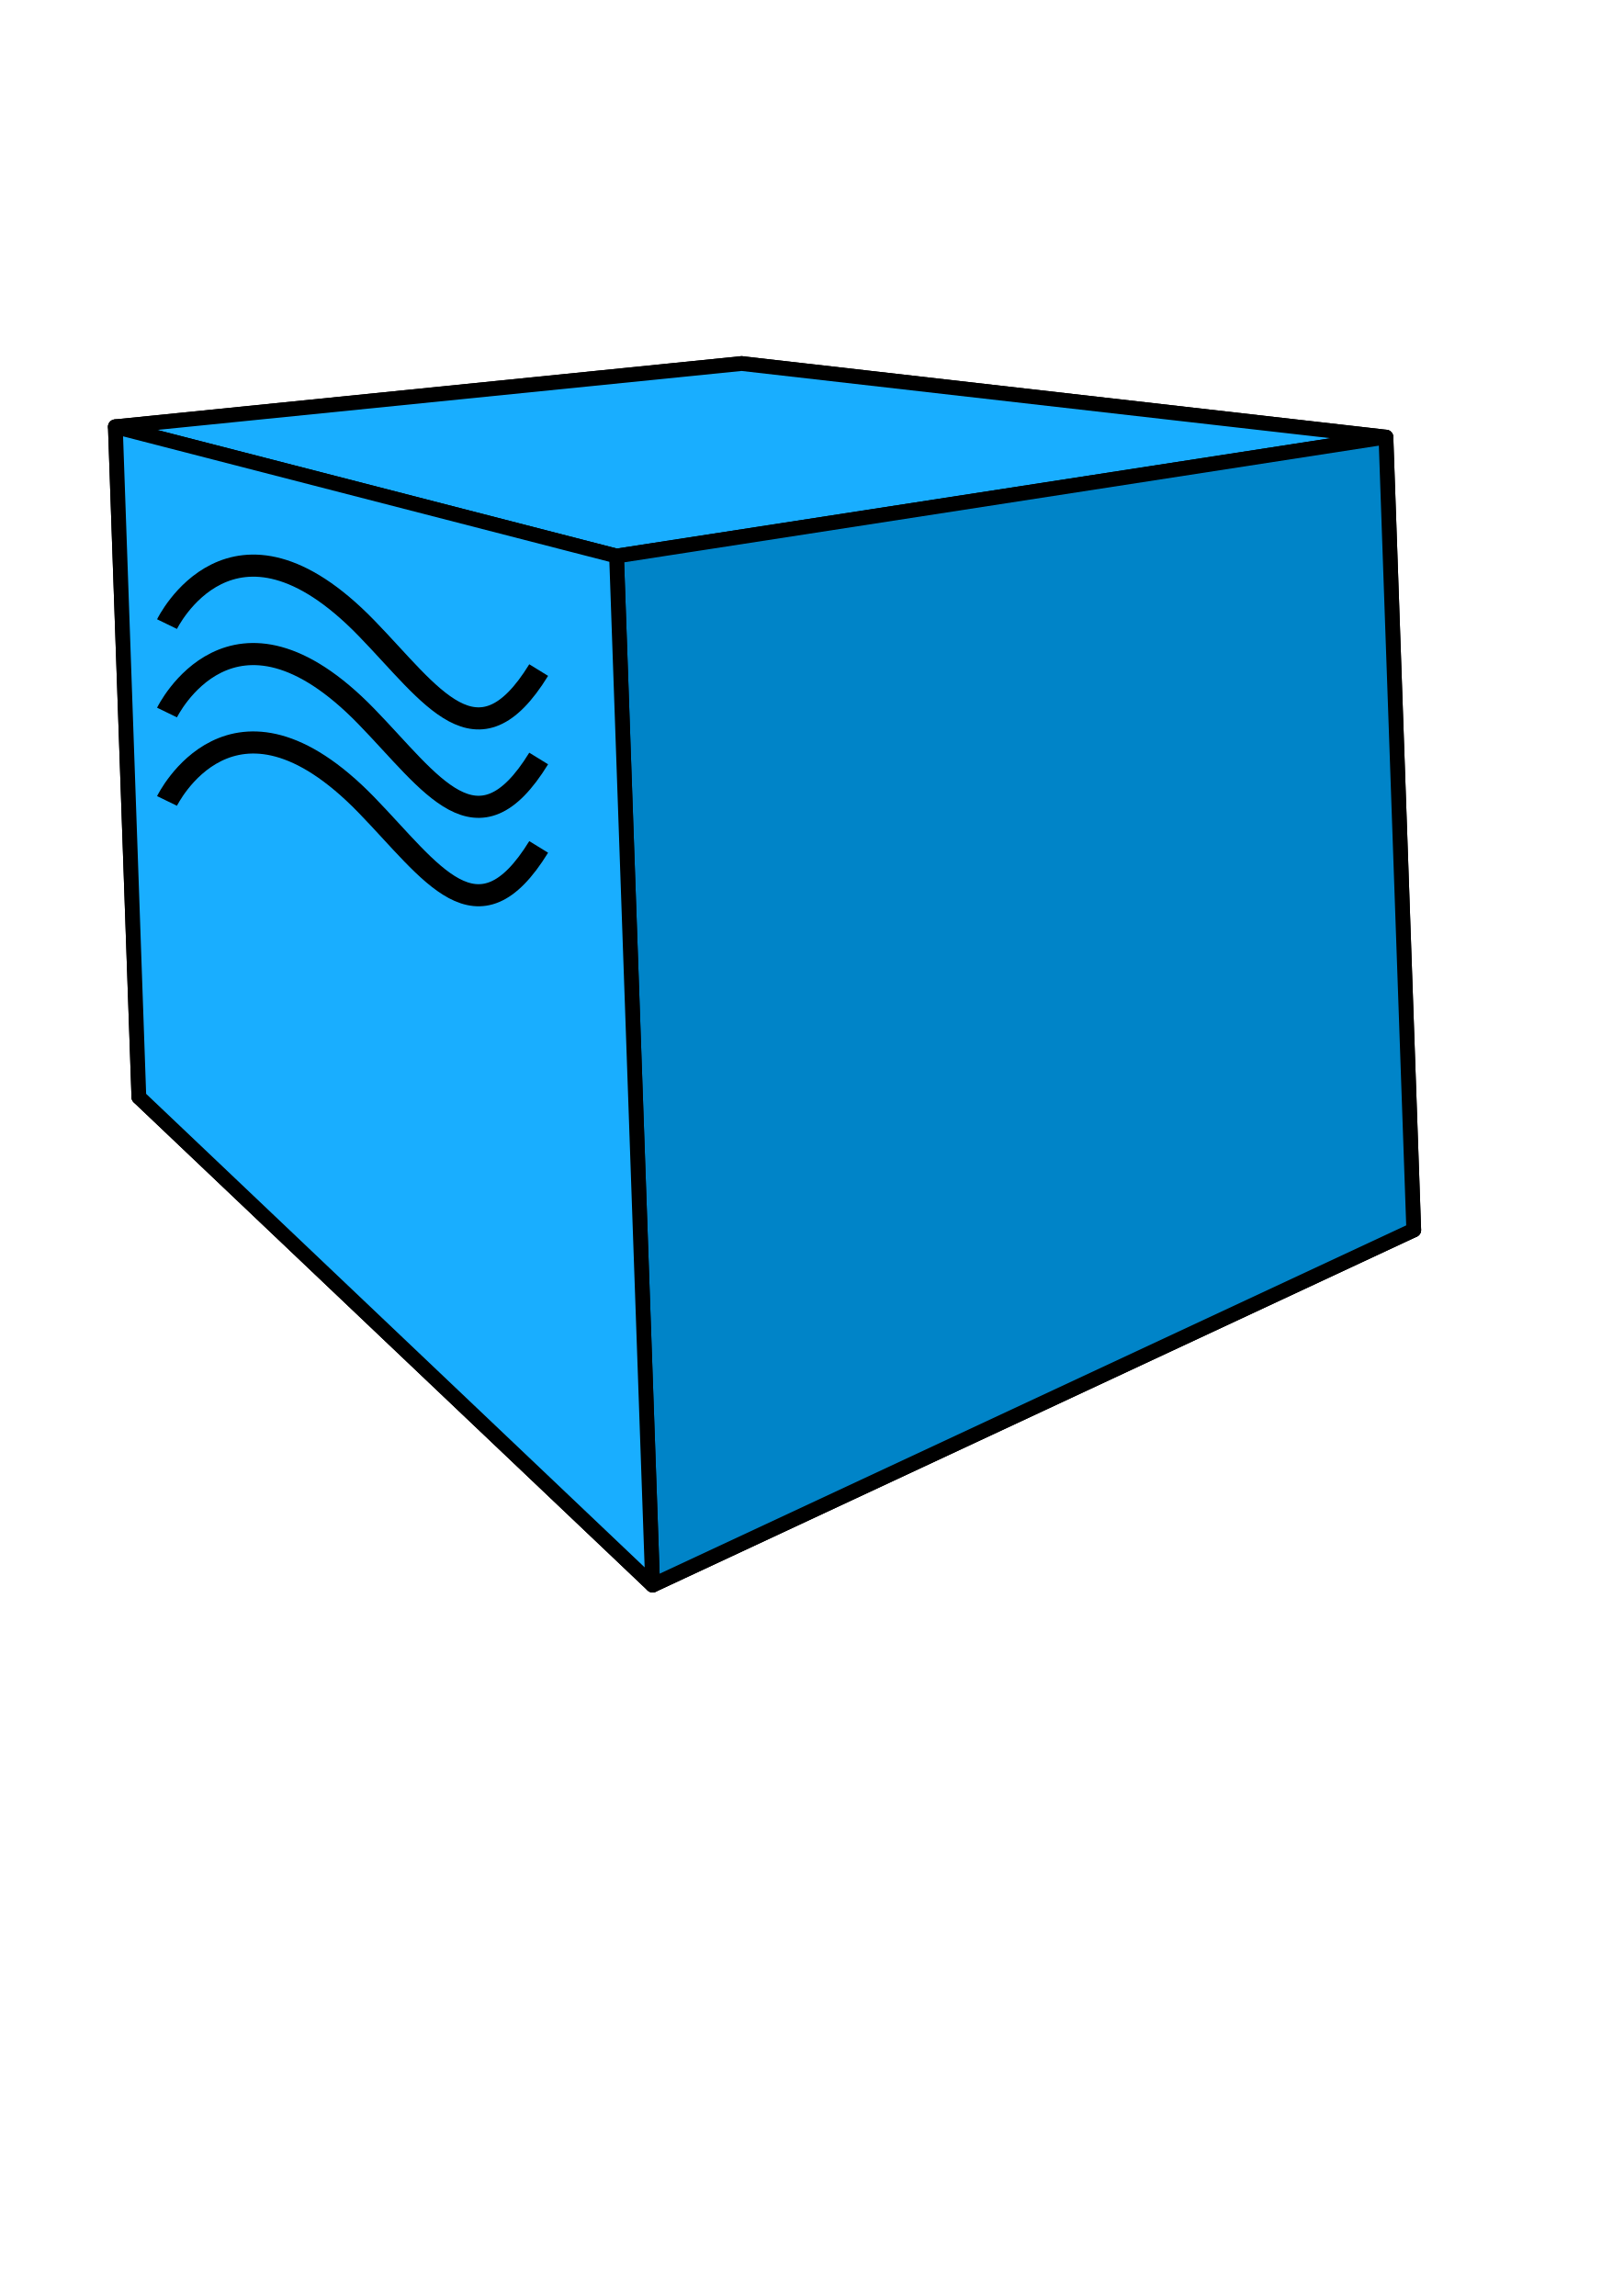
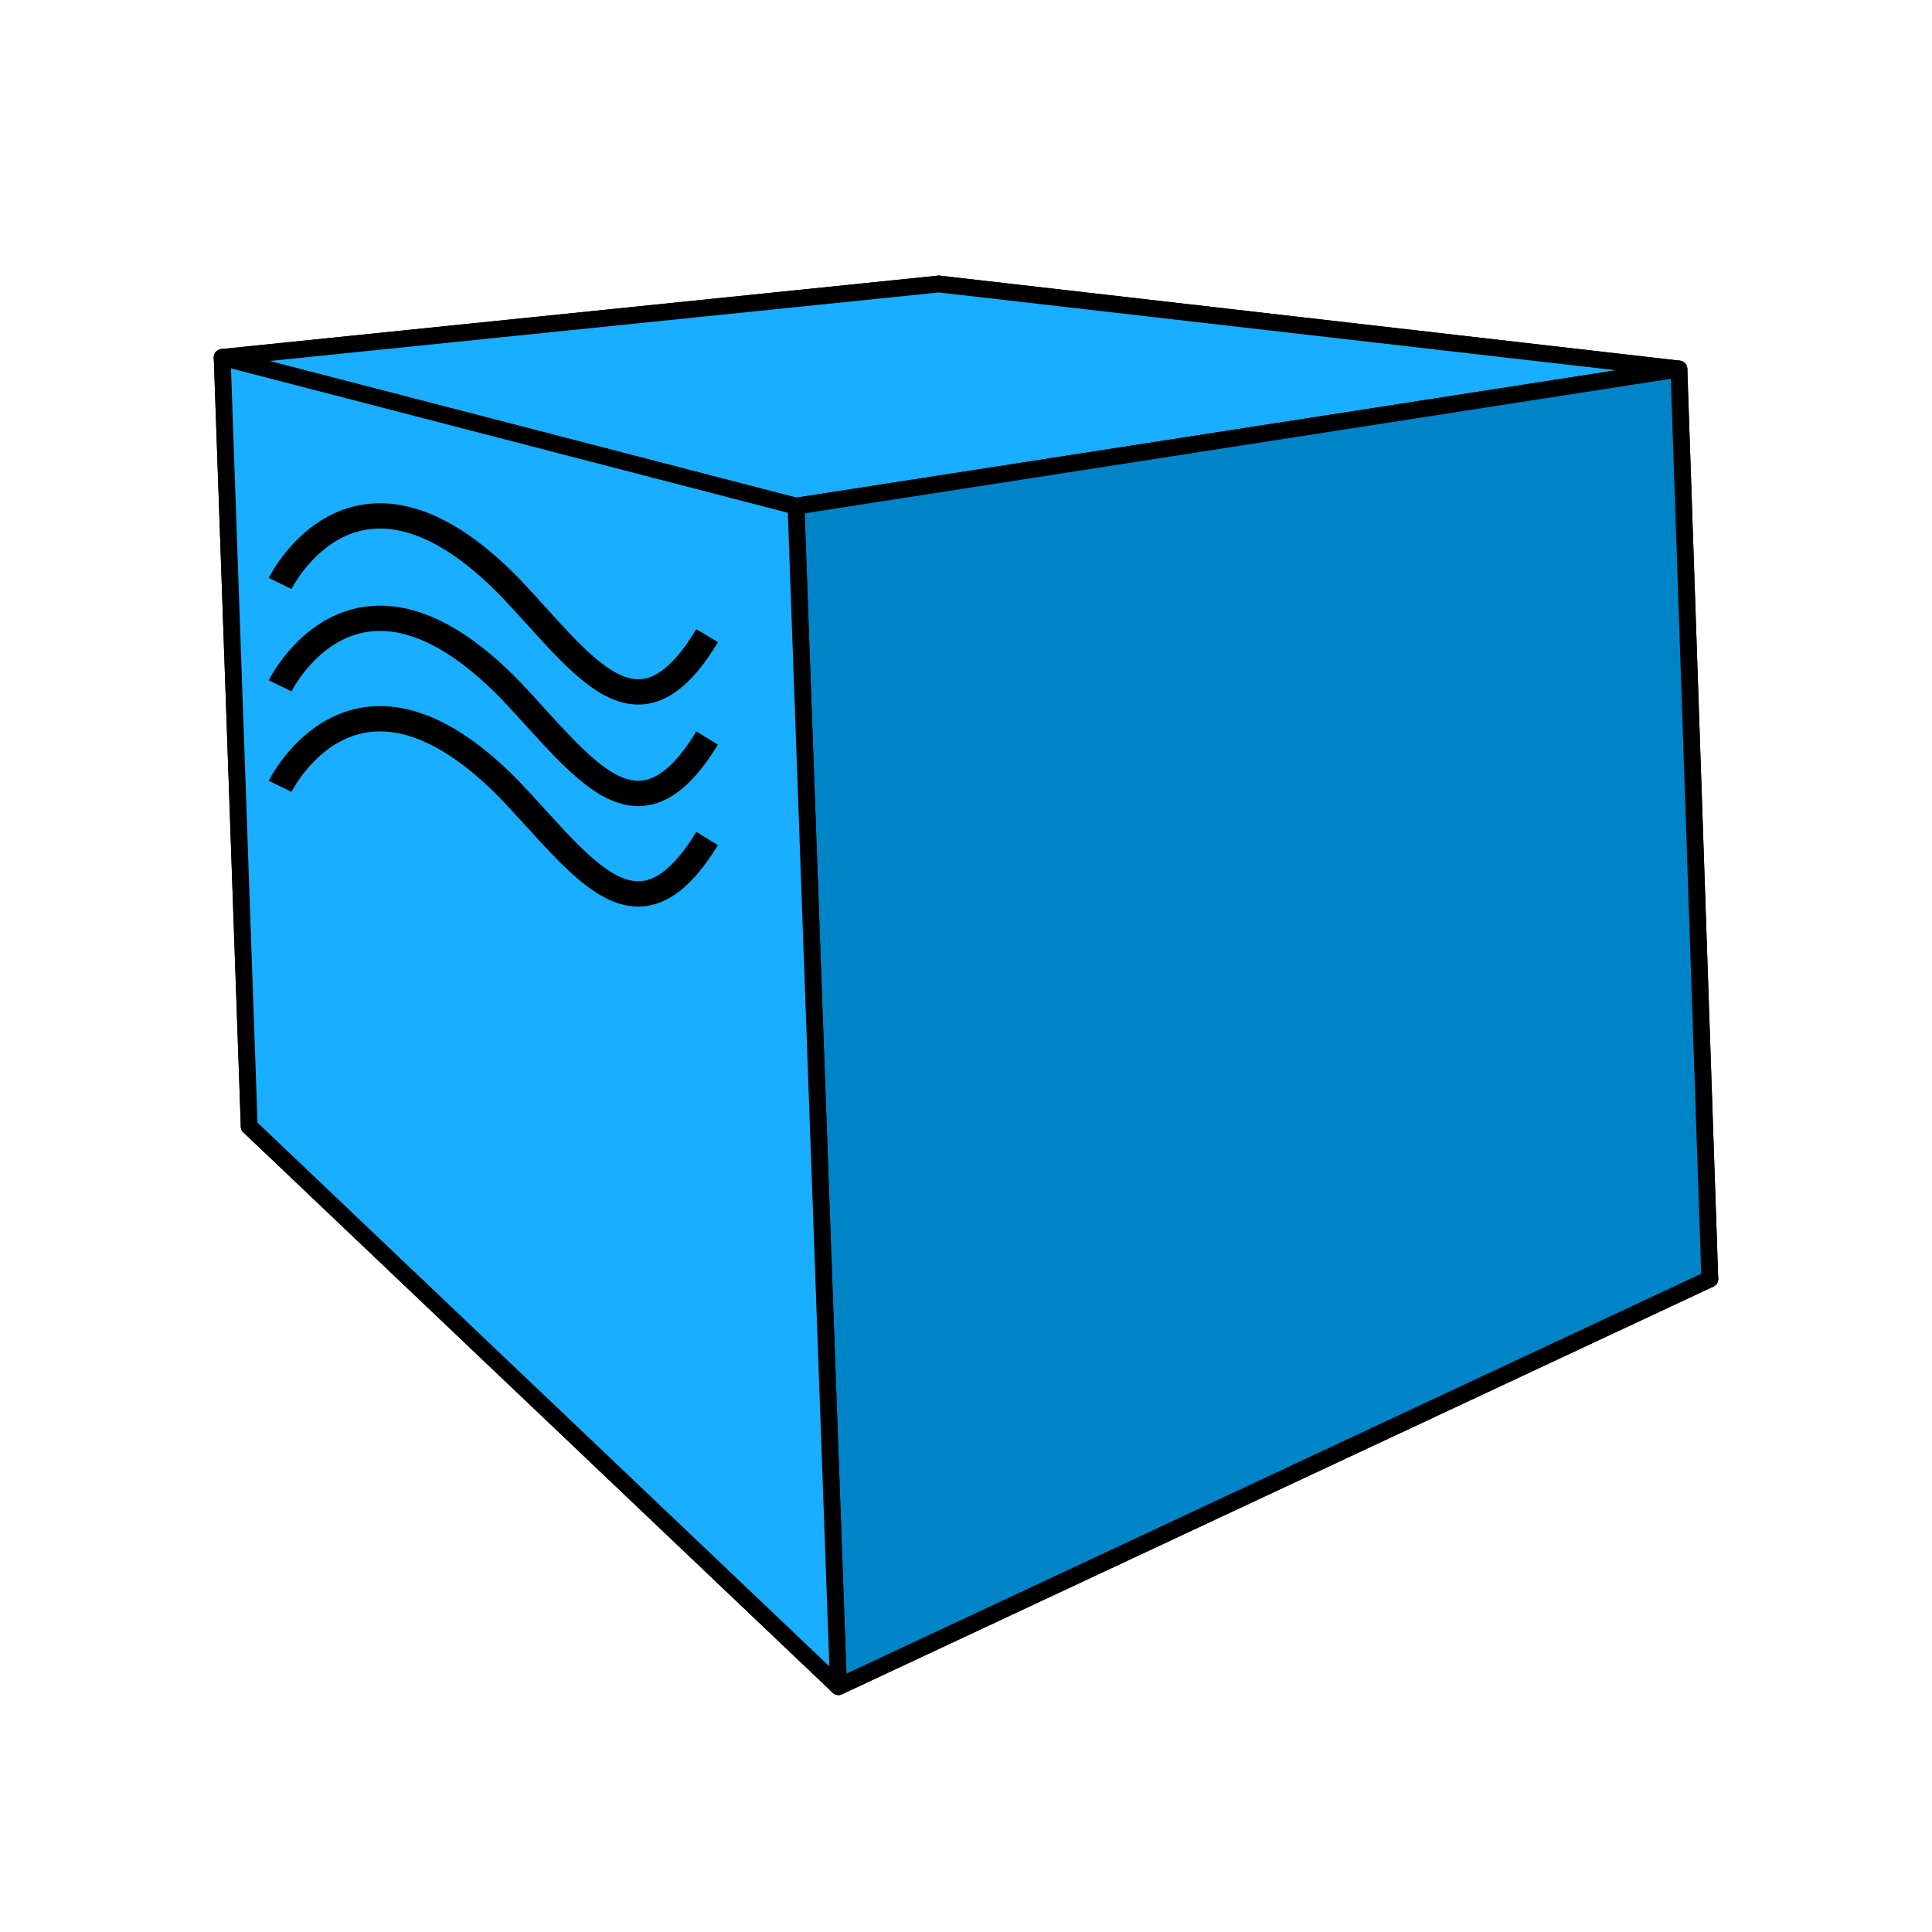
- <svg xmlns="http://www.w3.org/2000/svg" version="1.1" id="svg2" viewBox="0 0 744.094 1052.362" height="297mm" width="210mm">
-   <defs id="defs4">
-     <filter style="color-interpolation-filters:sRGB;" id="filter5631">
-       <feFlood flood-opacity="0.498" flood-color="rgb(0,0,0)" result="flood" id="feFlood5633" />
-       <feComposite in="flood" in2="SourceGraphic" operator="in" result="composite1" id="feComposite5635" />
-       <feGaussianBlur in="composite1" stdDeviation="10" result="blur" id="feGaussianBlur5637" />
-       <feOffset dx="2.77556e-17" dy="30" result="offset" id="feOffset5639" />
-       <feComposite in="SourceGraphic" in2="offset" operator="over" result="composite2" id="feComposite5641" />
-     </filter>
+ <svg xmlns="http://www.w3.org/2000/svg" viewBox="0 0 100 100">
+   <defs>
+     <style>.a{fill:#afafde;}.a,.b,.c,.d,.e,.f{stroke:#000;}.a,.b,.c,.d,.e{stroke-linejoin:round;stroke-width:0.87px;fill-rule:evenodd;}.b{fill:#353564;}.c{fill:#e9e9ff;}.d{fill:#19aeff;}.e{fill:#0084c8;}.f{fill:none;stroke-miterlimit:5.58;stroke-width:1.31px;}</style>
  </defs>
-   <g id="layer1">
-     <path style="fill:none;fill-rule:evenodd;stroke:#000000;stroke-width:0;stroke-linecap:butt;stroke-linejoin:miter;stroke-opacity:1;stroke-miterlimit:4;stroke-dasharray:none" d="m 248,142.362 c -5,25 88,52 162,10 74,-42 167,23 167,23" id="path4315" />
-     <g id="g4938" transform="matrix(1.688625,0,0,1.688625,-241.2746,-307.5238)" style="">
-       <g style="fill:#19aeff;stroke:#000000;stroke-width:4;stroke-linejoin:round;stroke-miterlimit:4;stroke-dasharray:none;stroke-dashoffset:0;stroke-opacity:1;" id="g4232">
-         <path points="320,612.362 526.552,515.971 349.482,433.178 180.571,479.904 " d="m 180.571,479.904 139.429,132.458 206.552,-96.391 -177.07,-82.793 z" style="fill:#afafde;fill-rule:evenodd;stroke:#000000;stroke-width:4;stroke-linecap:butt;stroke-linejoin:round;stroke-miterlimit:4;stroke-dasharray:none;stroke-dashoffset:0;stroke-opacity:1;" id="path4242" />
-         <path points="180.571,479.904 349.482,433.178 344.139,280.79 174.19,297.949 " d="m 174.19,297.949 6.381,181.956 168.912,-46.727 -5.344,-152.387 z" style="fill:#353564;fill-rule:evenodd;stroke:#000000;stroke-width:4;stroke-linecap:butt;stroke-linejoin:round;stroke-miterlimit:4;stroke-dasharray:none;stroke-dashoffset:0;stroke-opacity:1;" id="path4234" />
-         <path points="519.005,300.757 526.552,515.971 349.482,433.178 344.139,280.79 " d="m 344.139,280.79 174.867,19.966 7.547,215.214 -177.07,-82.793 z" style="fill:#e9e9ff;fill-rule:evenodd;stroke:#000000;stroke-width:4;stroke-linecap:butt;stroke-linejoin:round;stroke-miterlimit:4;stroke-dasharray:none;stroke-dashoffset:0;stroke-opacity:1;" id="path4244" />
-         <path points="310.205,333.043 519.005,300.757 344.139,280.79 174.19,297.949 " d="M 174.19,297.949 310.205,333.043 519.005,300.757 344.139,280.79 Z" style="fill:#19aeff;fill-rule:evenodd;stroke:#000000;stroke-width:4;stroke-linecap:butt;stroke-linejoin:round;stroke-miterlimit:4;stroke-dasharray:none;stroke-dashoffset:0;stroke-opacity:1;" id="path4236" />
-         <path points="320,612.362 526.552,515.971 519.005,300.757 310.205,333.043 " d="m 310.205,333.043 9.795,279.319 206.552,-96.391 -7.547,-215.214 z" style="fill:#0084c8;fill-rule:evenodd;stroke:#000000;stroke-width:4;stroke-linecap:butt;stroke-linejoin:round;stroke-miterlimit:4;stroke-dasharray:none;stroke-dashoffset:0;stroke-opacity:1;" id="path4240" />
-         <path points="310.205,333.043 320,612.362 180.571,479.904 174.19,297.949 " d="m 174.19,297.949 136.015,35.095 9.795,279.319 -139.429,-132.458 z" style="fill:#19aeff;fill-rule:evenodd;stroke:#000000;stroke-width:4;stroke-linecap:butt;stroke-linejoin:round;stroke-miterlimit:4;stroke-dasharray:none;stroke-dashoffset:0;stroke-opacity:1;" id="path4238" />
-       </g>
-       <g id="g4349" style="">
-         <path style="fill:none;fill-rule:evenodd;stroke:#000000;stroke-width:6;stroke-linecap:butt;stroke-linejoin:miter;stroke-miterlimit:4;stroke-dasharray:none;stroke-opacity:1;" d="m 188.209,351.516 c 0,0 17.677,-36.394 54.071,1.04 17.696,18.201 30.155,38.474 46.792,11.438" id="path4323" />
-         <path id="path4345" d="m 188.209,375.516 c 0,0 17.677,-36.394 54.071,1.04 17.696,18.201 30.155,38.474 46.792,11.438" style="fill:none;fill-rule:evenodd;stroke:#000000;stroke-width:6;stroke-linecap:butt;stroke-linejoin:miter;stroke-miterlimit:4;stroke-dasharray:none;stroke-opacity:1;" />
-         <path style="fill:none;fill-rule:evenodd;stroke:#000000;stroke-width:6;stroke-linecap:butt;stroke-linejoin:miter;stroke-miterlimit:4;stroke-dasharray:none;stroke-opacity:1;" d="m 188.209,399.516 c 0,0 17.677,-36.394 54.071,1.04 17.696,18.201 30.155,38.474 46.792,11.438" id="path4347" />
-       </g>
-     </g>
-   </g>
+   <path class="a" d="M12.9,58.3l30.5,29L88.5,66.2,49.8,48.1Z" />
+   <path class="b" d="M11.5,18.5l1.4,39.8L49.8,48.1,48.6,14.7Z" />
+   <path class="c" d="M48.6,14.7l38.3,4.4,1.6,47.1L49.8,48.1Z" />
+   <path class="d" d="M11.5,18.5l29.7,7.7,45.7-7.1L48.6,14.7Z" />
+   <path class="e" d="M41.2,26.2l2.2,61.1L88.5,66.2,86.9,19.1Z" />
+   <path class="d" d="M11.5,18.5l29.7,7.7,2.2,61.1-30.5-29Z" />
+   <path class="f" d="M14.5,30.2s3.9-8,11.9.2c3.8,4,6.6,8.5,10.2,2.5" />
+   <path class="f" d="M14.5,35.5s3.9-8,11.9.2c3.8,4,6.6,8.4,10.2,2.5" />
+   <path class="f" d="M14.5,40.7s3.9-8,11.9.2c3.8,4,6.6,8.4,10.2,2.5" />
</svg>
